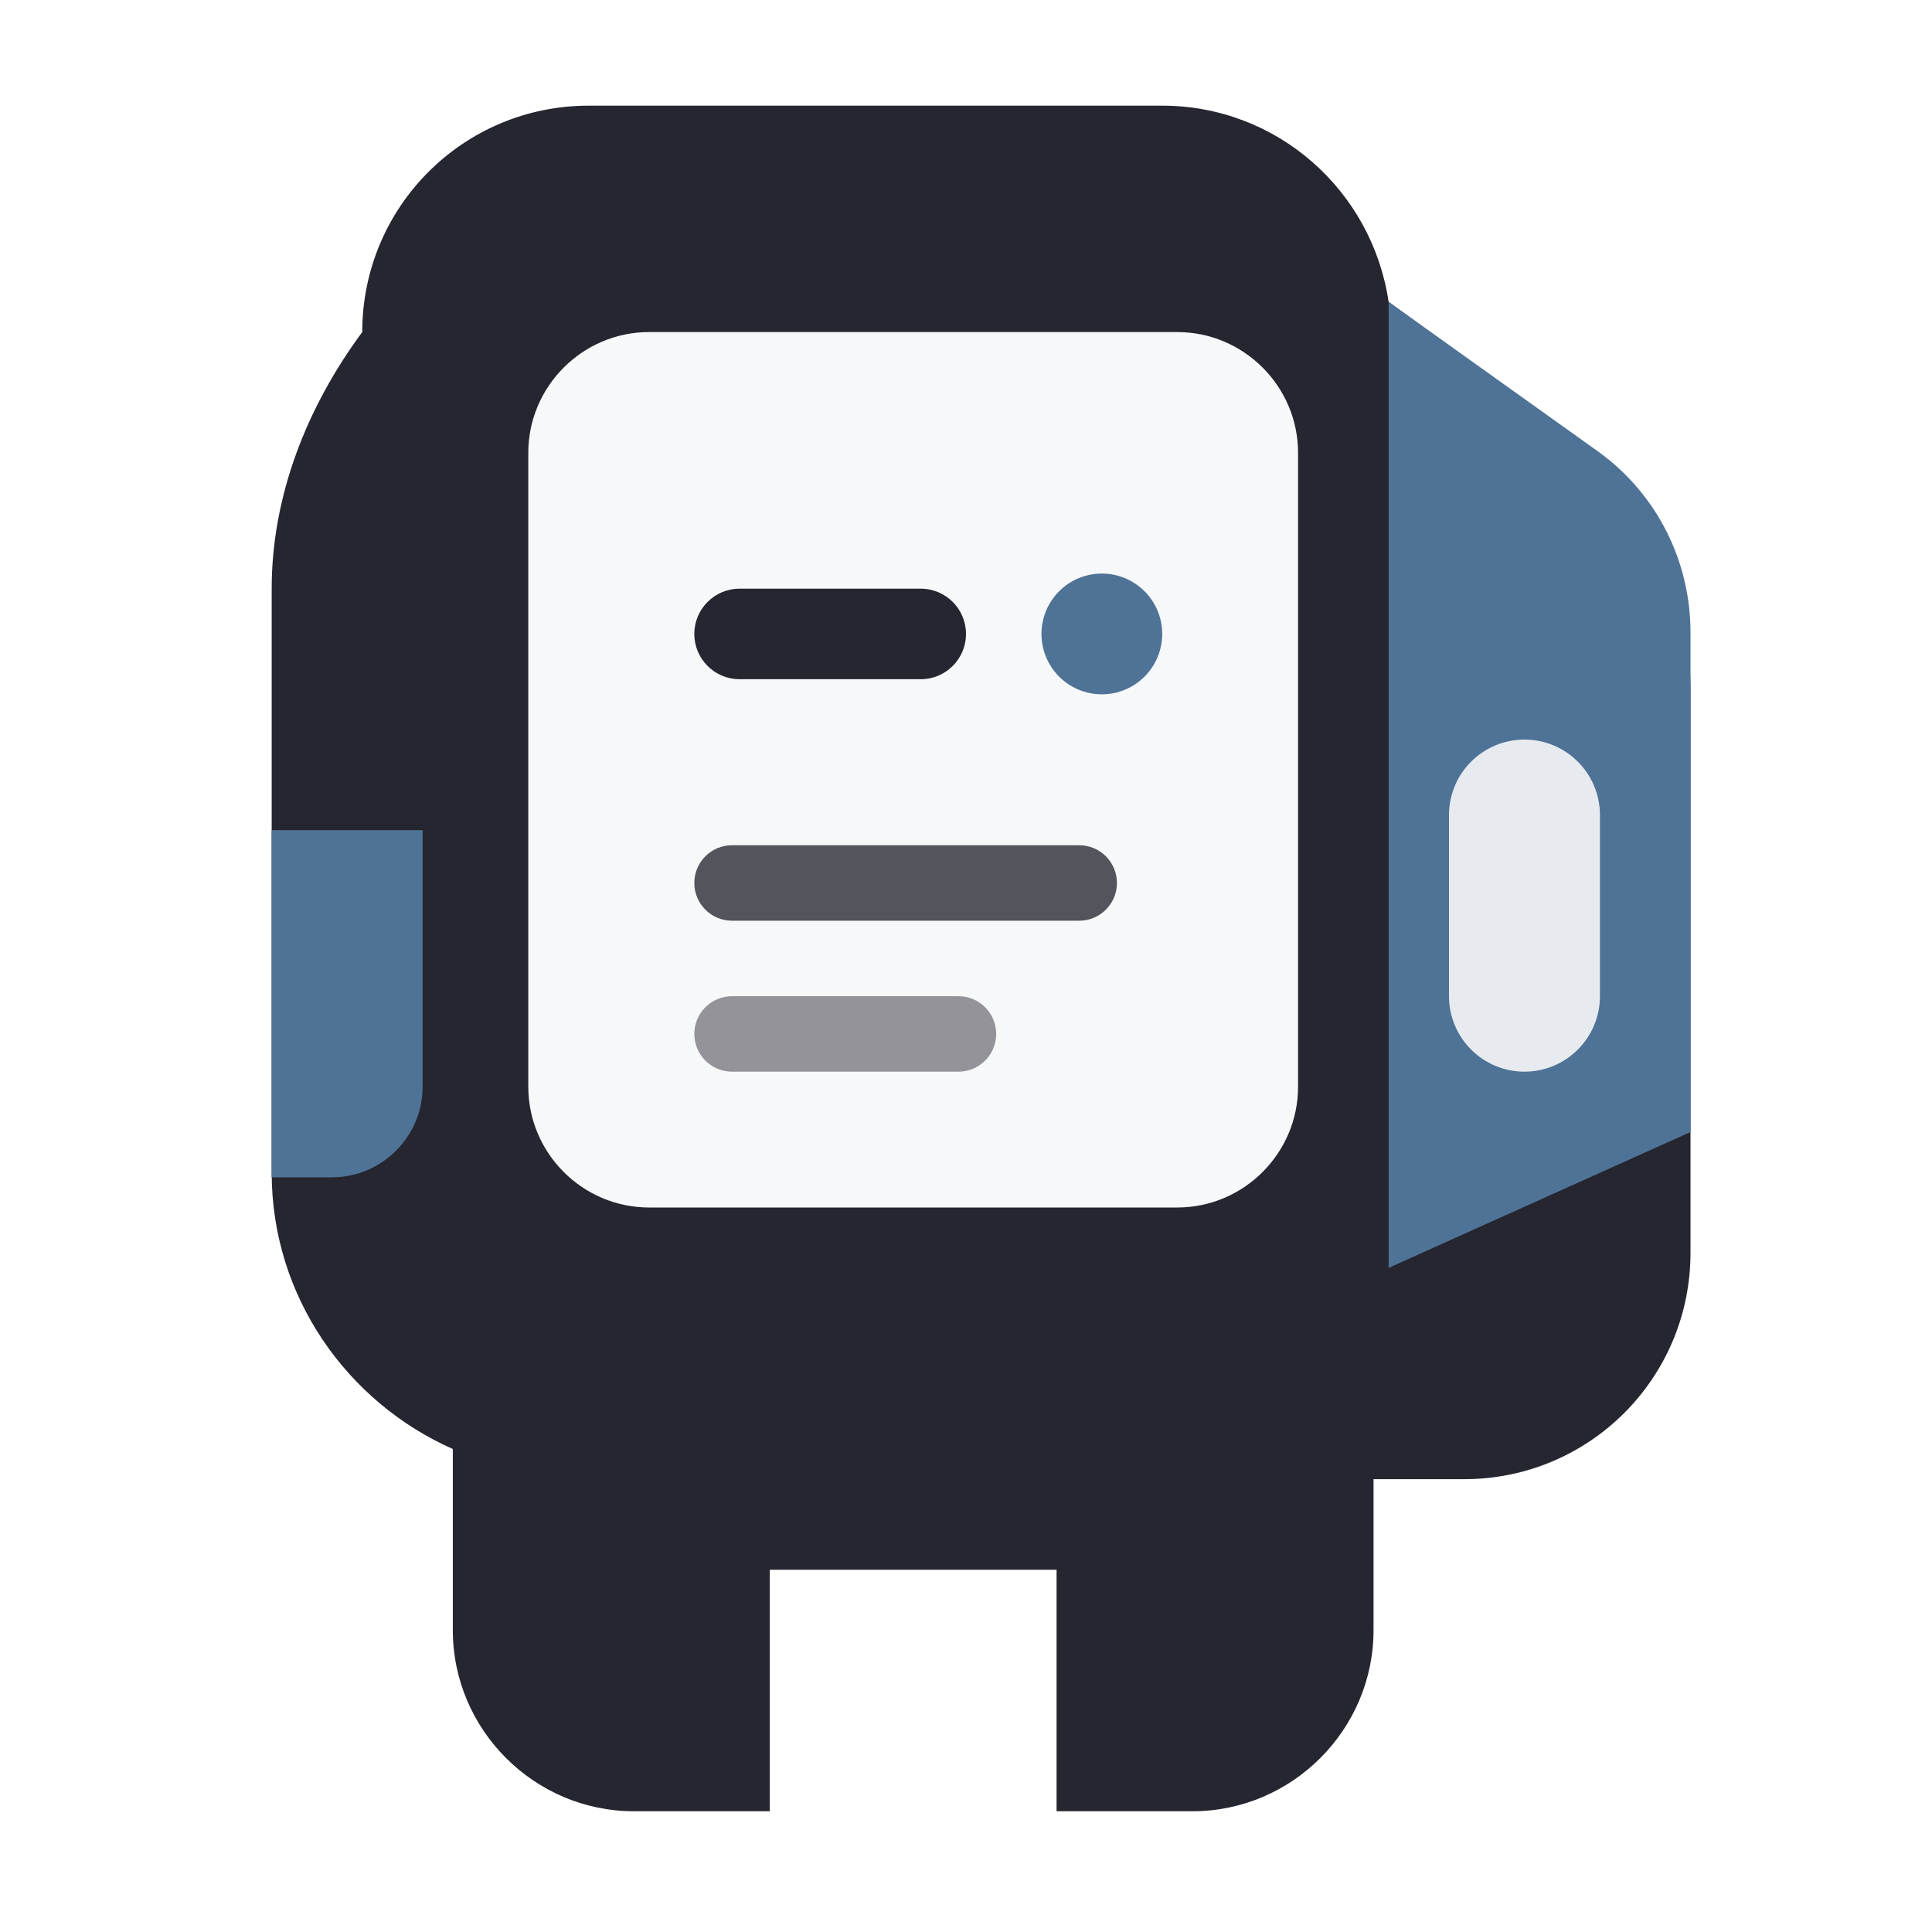
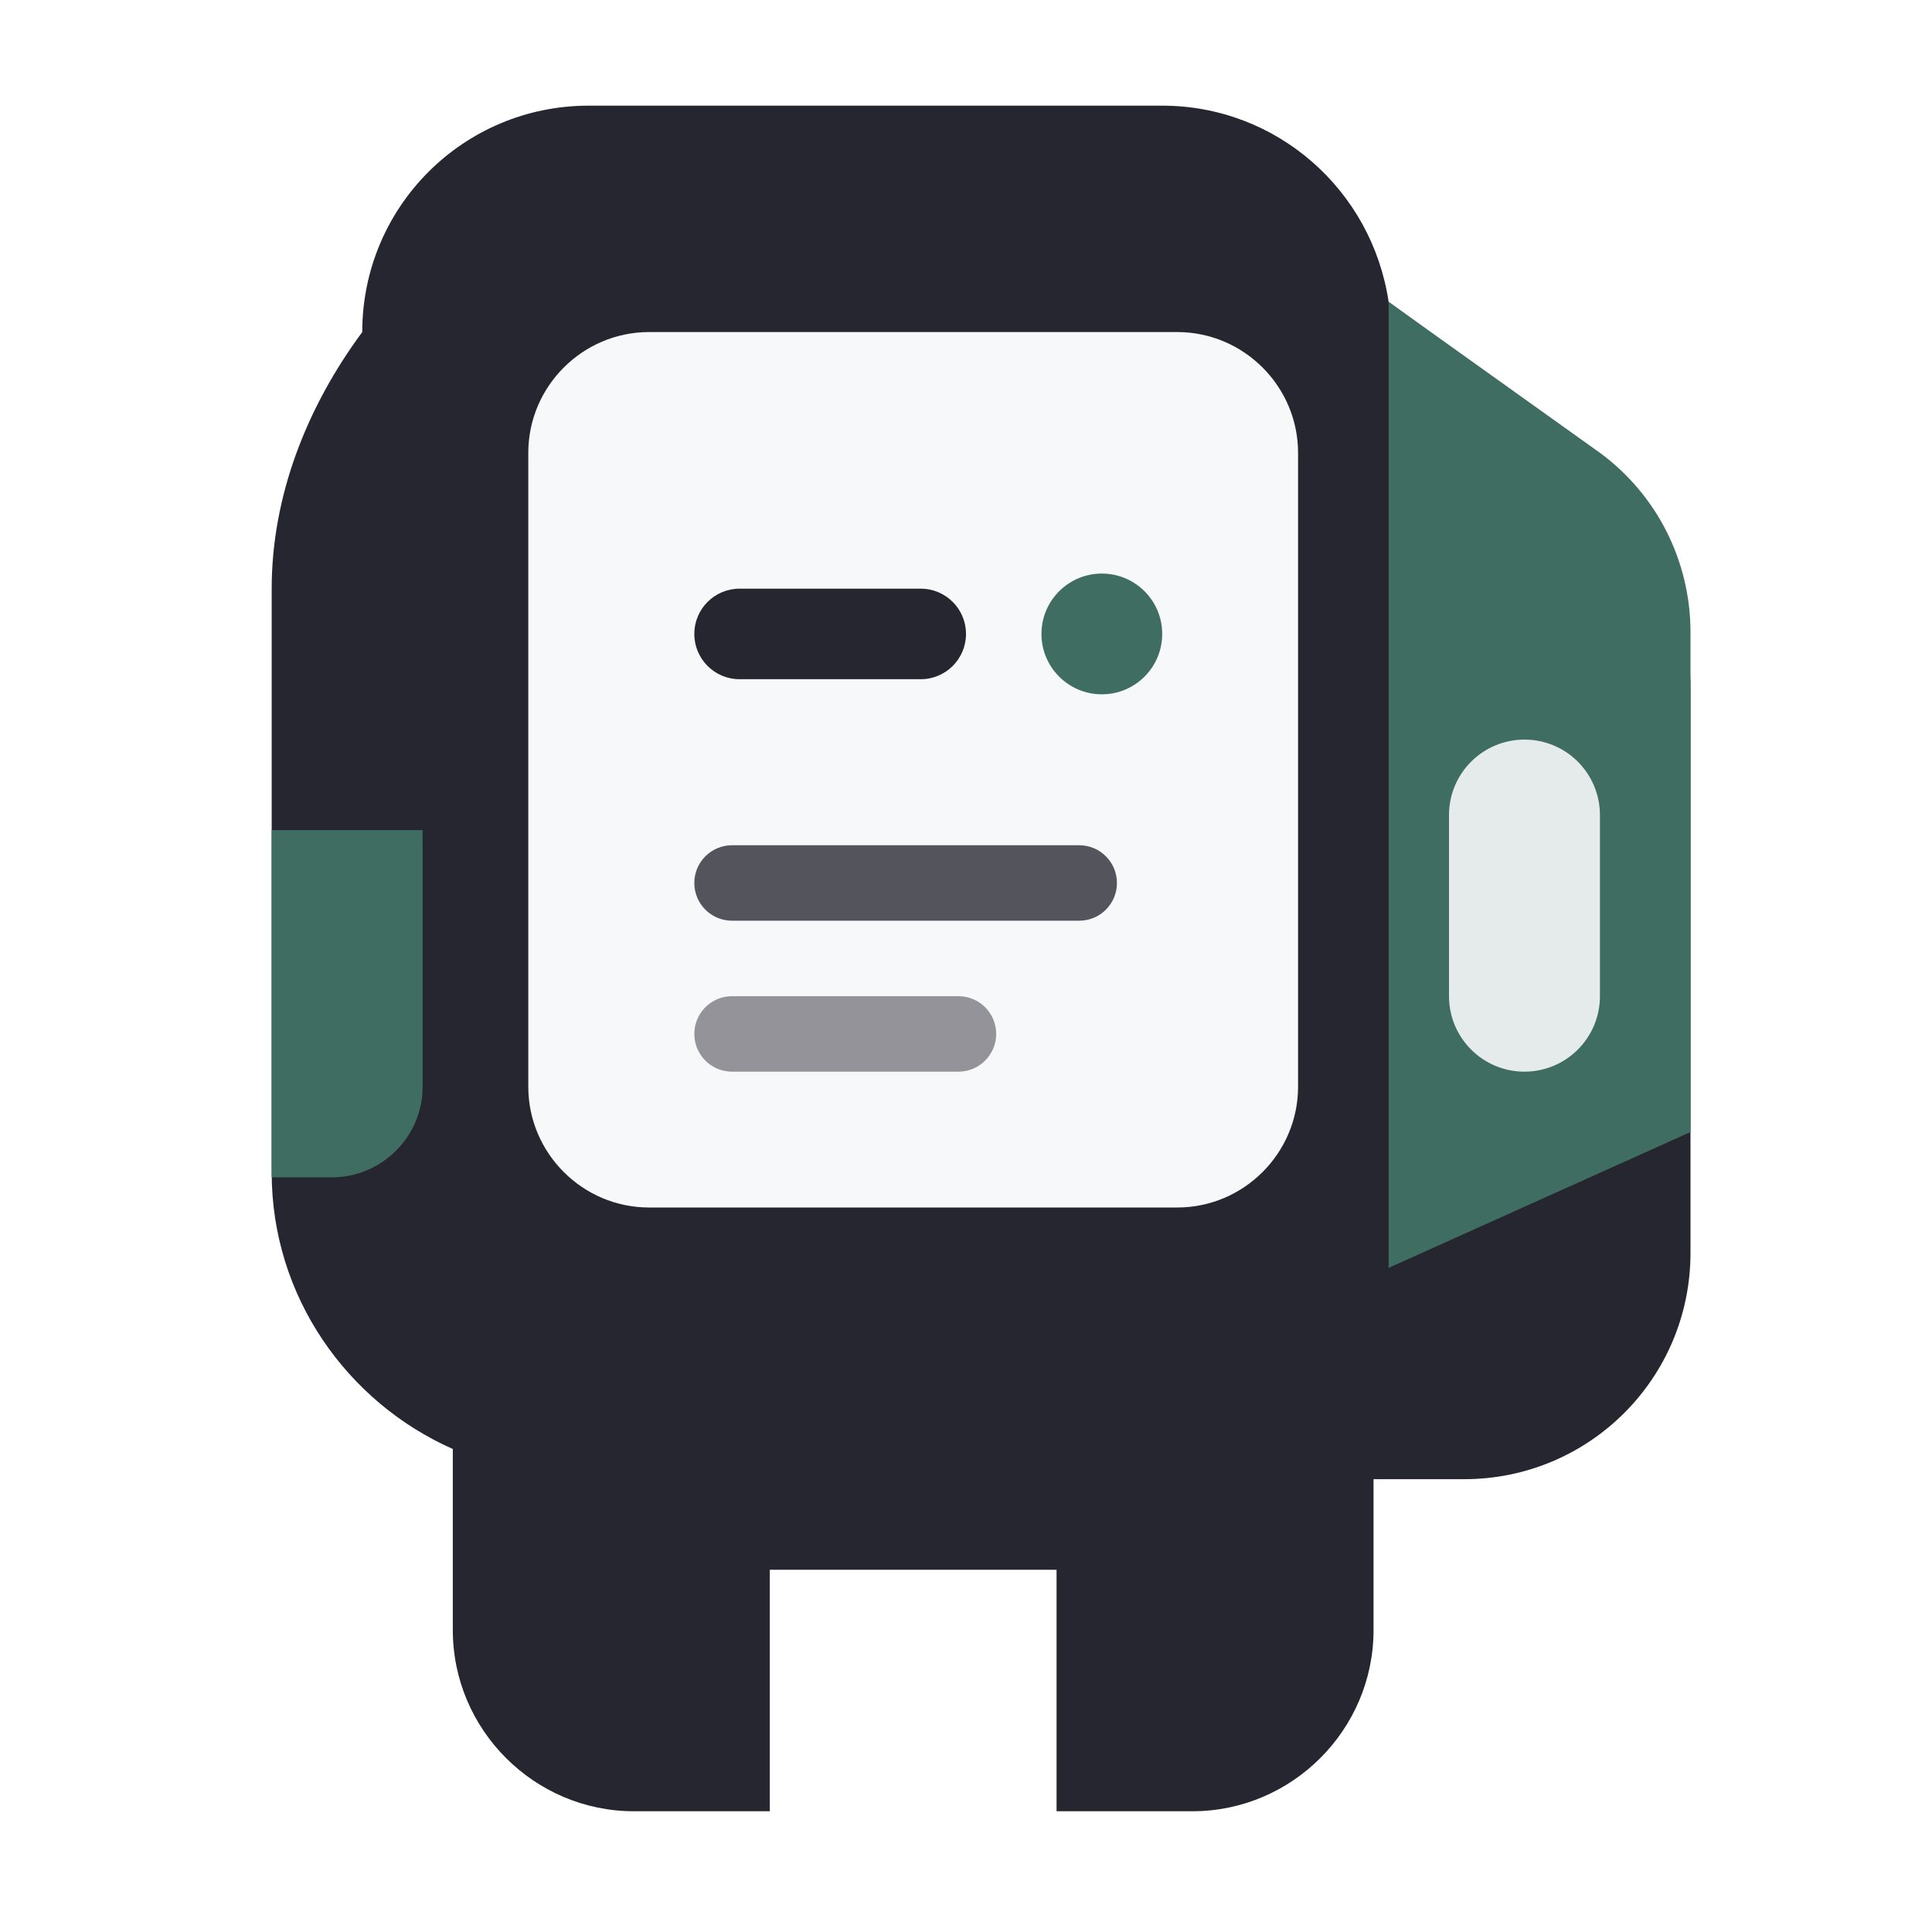
<svg xmlns="http://www.w3.org/2000/svg" preserveAspectRatio="none" overflow="visible" style="display: block;" width="104" height="104" viewBox="0 0 104 104" fill="none">
  <g id="Foldling / Ink">
    <path id="Vector" d="M19.5 17.875C19.5 11.131 24.944 5.688 31.688 5.688H62.562C68.737 5.688 73.856 10.238 74.75 16.25L83.688 22.75C88.319 26.081 91 31.444 91 37.131V67.438C91 74.181 85.556 79.625 78.812 79.625H73.938V87.75C73.938 93.112 69.55 97.5 64.188 97.5H56.875V84.5H41.438V97.5H34.125C28.762 97.5 24.375 93.112 24.375 87.75V78C18.688 75.481 14.625 69.794 14.625 63.131V31.688C14.625 26.731 16.494 21.938 19.5 17.875Z" fill="#252630" />
-     <path id="Vector_2" d="M74.75 16.25L86.125 24.375C89.213 26.65 91 30.225 91 34.044V60.938L74.75 68.25V16.25Z" fill="#4F7396" />
+     <path id="Vector_2" d="M74.75 16.25L86.125 24.375C89.213 26.65 91 30.225 91 34.044V60.938L74.75 68.25V16.25Z" fill="#3F6D61" />
    <path id="Vector_3" d="M28.438 24.375C28.438 20.8 31.363 17.875 34.938 17.875H63.375C66.95 17.875 69.875 20.8 69.875 24.375V58.5C69.875 62.075 66.95 65 63.375 65H34.938C31.363 65 28.438 62.075 28.438 58.5V24.375Z" fill="#F7F8FA" />
    <path id="Vector_4" d="M49.562 31.688H39.812C38.466 31.688 37.375 32.779 37.375 34.125C37.375 35.471 38.466 36.562 39.812 36.562H49.562C50.909 36.562 52 35.471 52 34.125C52 32.779 50.909 31.688 49.562 31.688Z" fill="#252630" />
-     <path id="Vector_5" d="M59.312 37.375C61.107 37.375 62.562 35.92 62.562 34.125C62.562 32.33 61.107 30.875 59.312 30.875C57.518 30.875 56.062 32.33 56.062 34.125C56.062 35.92 57.518 37.375 59.312 37.375Z" fill="#4F7396" />
+     <path id="Vector_5" d="M59.312 37.375C61.107 37.375 62.562 35.92 62.562 34.125C62.562 32.33 61.107 30.875 59.312 30.875C57.518 30.875 56.062 32.33 56.062 34.125C56.062 35.92 57.518 37.375 59.312 37.375Z" fill="#3F6D61" />
    <path id="Vector_6" opacity="0.78" d="M58.094 45.5H39.406C38.284 45.5 37.375 46.409 37.375 47.531C37.375 48.653 38.284 49.562 39.406 49.562H58.094C59.216 49.562 60.125 48.653 60.125 47.531C60.125 46.409 59.216 45.5 58.094 45.5Z" fill="#252630" />
    <path id="Vector_7" opacity="0.48" d="M51.594 53.625H39.406C38.284 53.625 37.375 54.534 37.375 55.656C37.375 56.778 38.284 57.688 39.406 57.688H51.594C52.716 57.688 53.625 56.778 53.625 55.656C53.625 54.534 52.716 53.625 51.594 53.625Z" fill="#252630" />
-     <path id="Vector_8" d="M14.625 44.688H22.75V58.5C22.75 61.181 20.556 63.375 17.875 63.375H14.625V44.688Z" fill="#4F7396" />
+     <path id="Vector_8" d="M14.625 44.688H22.75V58.5C22.75 61.181 20.556 63.375 17.875 63.375H14.625V44.688Z" fill="#3F6D61" />
    <path id="Vector_9" opacity="0.9" d="M86.125 43.875C86.125 41.631 84.306 39.812 82.062 39.812C79.819 39.812 78 41.631 78 43.875V53.625C78 55.869 79.819 57.688 82.062 57.688C84.306 57.688 86.125 55.869 86.125 53.625V43.875Z" fill="#F7F8FA" />
  </g>
</svg>
